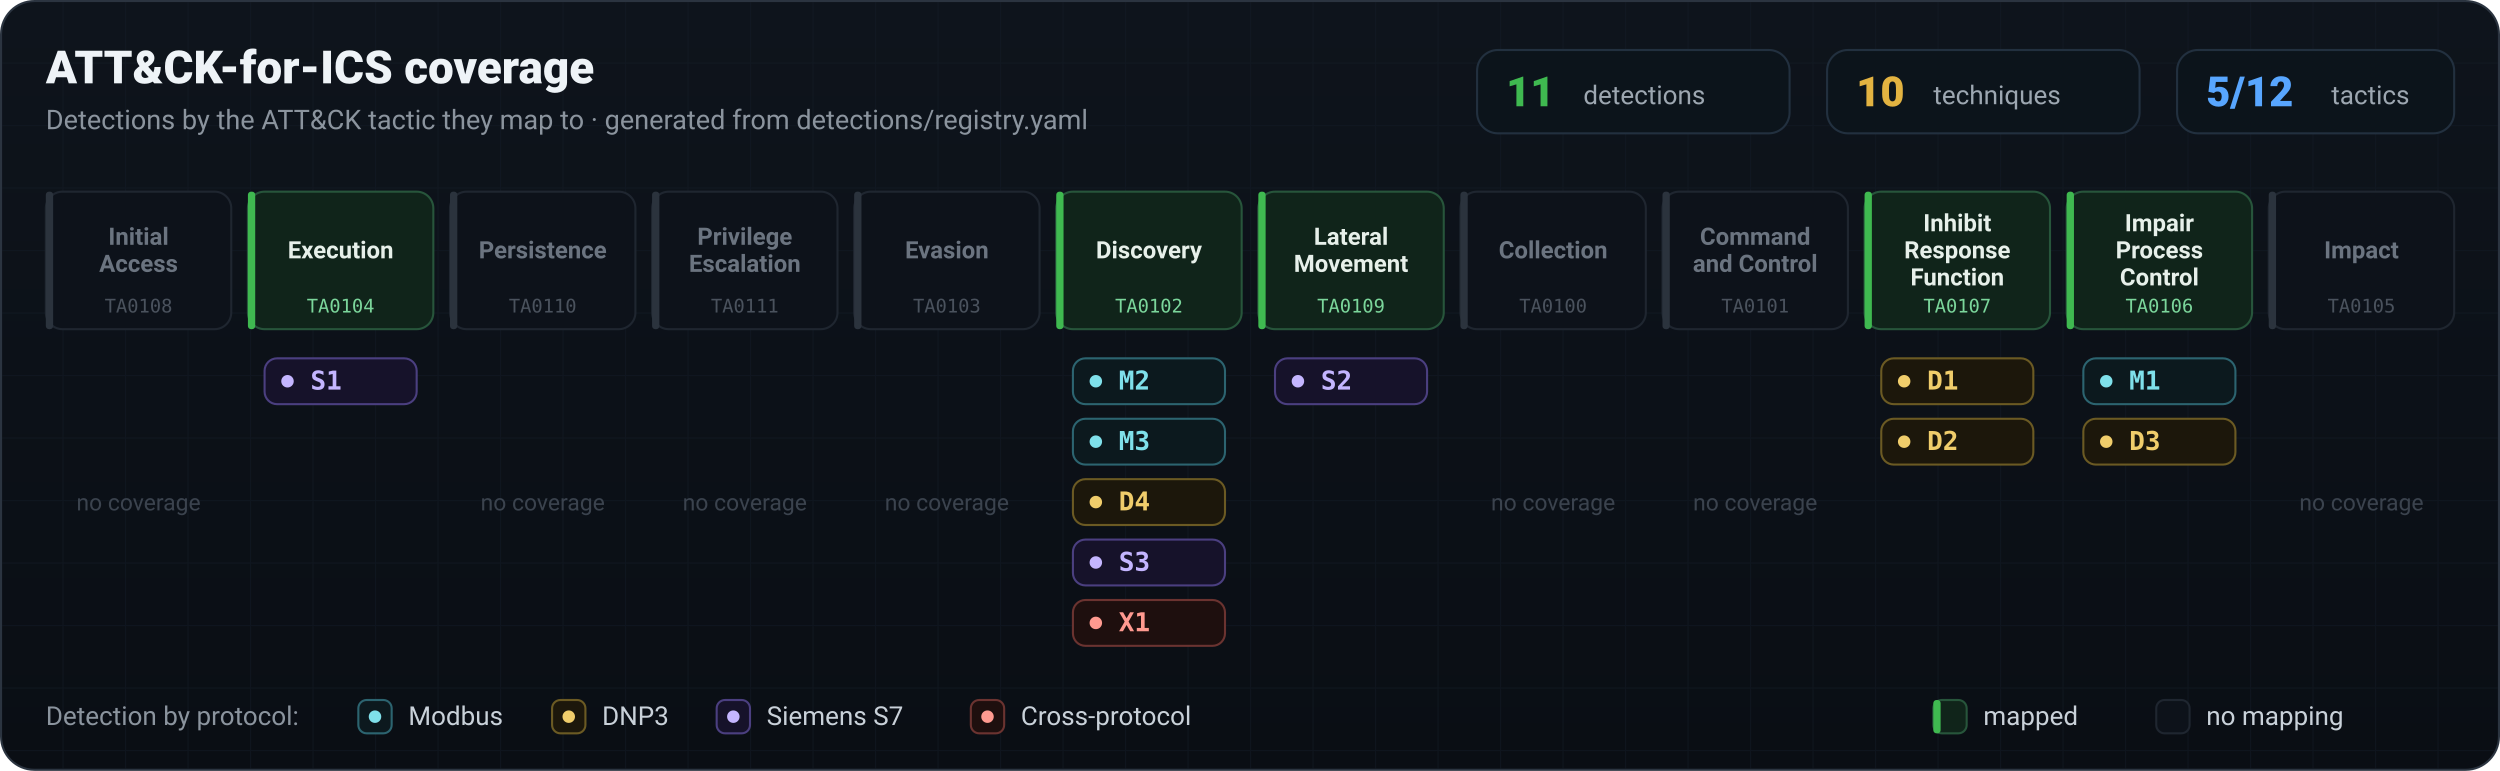
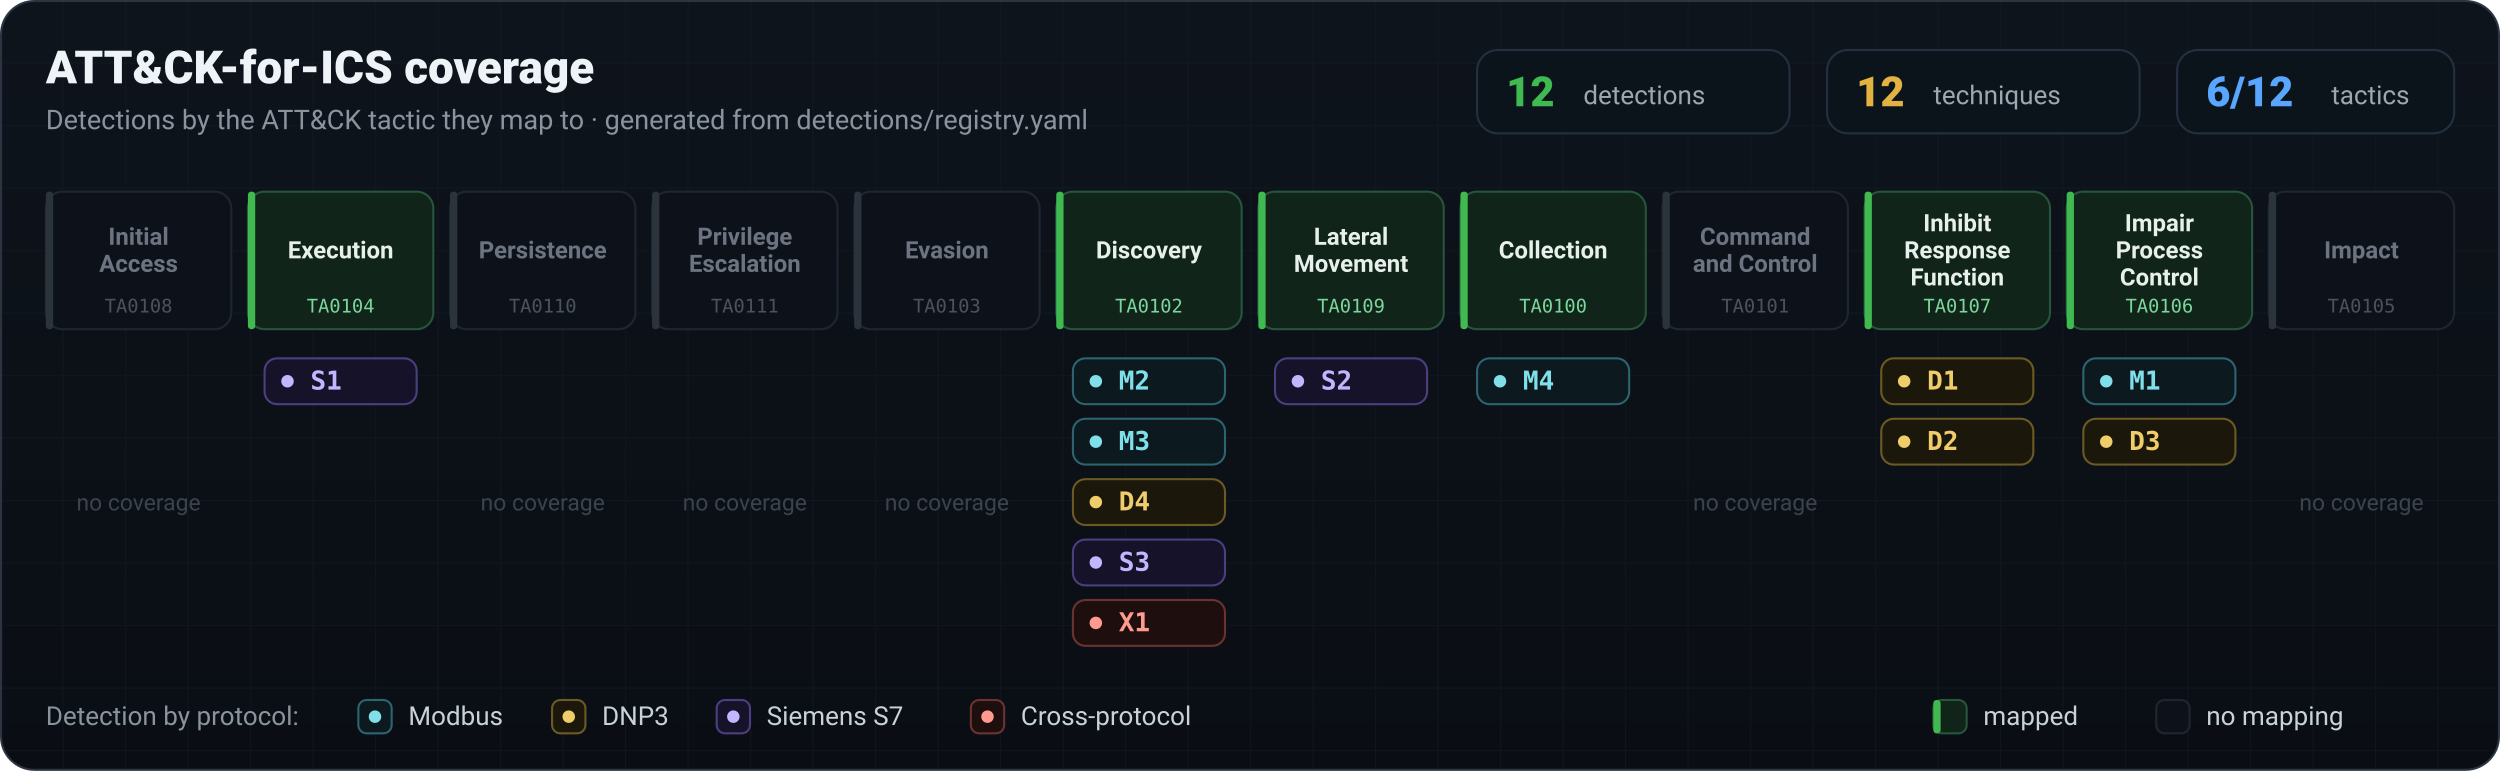
- <svg xmlns="http://www.w3.org/2000/svg" width="1200" height="370" viewBox="0 0 1200 370" role="img" aria-label="ATT&amp;CK-for-ICS coverage matrix: 5 of 12 tactics mapped by 11 detections across 10 techniques.">
+ <svg xmlns="http://www.w3.org/2000/svg" width="1200" height="370" viewBox="0 0 1200 370" role="img" aria-label="ATT&amp;CK-for-ICS coverage matrix: 6 of 12 tactics mapped by 12 detections across 12 techniques.">
  <defs>
    <linearGradient id="card" x1="0" y1="0" x2="0" y2="1">
      <stop offset="0" stop-color="#0e141c" />
      <stop offset="1" stop-color="#0a0e14" />
    </linearGradient>
    <pattern id="grid" width="30" height="30" patternUnits="userSpaceOnUse">
      <path d="M30 0H0V30" fill="none" stroke="#141c27" stroke-width="1" />
    </pattern>
  </defs>
  <rect x="0.5" y="0.5" width="1199" height="369" rx="16" fill="url(#card)" stroke="#2b3440" />
  <rect x="1" y="1" width="1198" height="368" rx="16" fill="url(#grid)" opacity="0.5" />
  <text x="22" y="40" font-family="'Segoe UI',system-ui,-apple-system,Roboto,Helvetica,Arial,sans-serif" font-size="22" font-weight="800" fill="#eef3f7">ATT&amp;CK-for-ICS coverage</text>
  <text x="22" y="62" font-family="'Segoe UI',system-ui,-apple-system,Roboto,Helvetica,Arial,sans-serif" font-size="13" fill="#8b949e">Detections by the ATT&amp;CK tactic they map to · generated from detections/registry.yaml</text>
  <g transform="translate(709 24)">
    <rect width="150" height="40" rx="10" fill="#0c141b" stroke="#22303f" />
-     <text x="14" y="27" font-family="'Segoe UI',system-ui,-apple-system,Roboto,Helvetica,Arial,sans-serif" font-size="20" font-weight="800" fill="#3fb950">11</text>
+     <text x="14" y="27" font-family="'Segoe UI',system-ui,-apple-system,Roboto,Helvetica,Arial,sans-serif" font-size="20" font-weight="800" fill="#3fb950">12</text>
    <text x="51" y="26" font-family="'Segoe UI',system-ui,-apple-system,Roboto,Helvetica,Arial,sans-serif" font-size="12.5" fill="#9da7b1">detections</text>
  </g>
  <g transform="translate(877 24)">
    <rect width="150" height="40" rx="10" fill="#0c141b" stroke="#22303f" />
-     <text x="14" y="27" font-family="'Segoe UI',system-ui,-apple-system,Roboto,Helvetica,Arial,sans-serif" font-size="20" font-weight="800" fill="#e3b341">10</text>
+     <text x="14" y="27" font-family="'Segoe UI',system-ui,-apple-system,Roboto,Helvetica,Arial,sans-serif" font-size="20" font-weight="800" fill="#e3b341">12</text>
    <text x="51" y="26" font-family="'Segoe UI',system-ui,-apple-system,Roboto,Helvetica,Arial,sans-serif" font-size="12.5" fill="#9da7b1">techniques</text>
  </g>
  <g transform="translate(1045 24)">
    <rect width="133" height="40" rx="10" fill="#0c141b" stroke="#22303f" />
-     <text x="14" y="27" font-family="'Segoe UI',system-ui,-apple-system,Roboto,Helvetica,Arial,sans-serif" font-size="20" font-weight="800" fill="#58a6ff">5/12</text>
+     <text x="14" y="27" font-family="'Segoe UI',system-ui,-apple-system,Roboto,Helvetica,Arial,sans-serif" font-size="20" font-weight="800" fill="#58a6ff">6/12</text>
    <text x="74" y="26" font-family="'Segoe UI',system-ui,-apple-system,Roboto,Helvetica,Arial,sans-serif" font-size="12.5" fill="#9da7b1">tactics</text>
  </g>
  <g>
    <rect x="22" y="92" width="89" height="66" rx="8" fill="#0d121a" stroke="#1f2630" />
    <rect x="22" y="92" width="3.5" height="66" rx="1.5" fill="#2b333d" />
    <text x="66.5" y="117.5" text-anchor="middle" font-family="'Segoe UI',system-ui,-apple-system,Roboto,Helvetica,Arial,sans-serif" font-size="11.5" font-weight="700" fill="#6b7480">Initial</text>
    <text x="66.5" y="130.5" text-anchor="middle" font-family="'Segoe UI',system-ui,-apple-system,Roboto,Helvetica,Arial,sans-serif" font-size="11.5" font-weight="700" fill="#6b7480">Access</text>
    <text x="66.5" y="150" text-anchor="middle" font-family="ui-monospace,SFMono-Regular,Menlo,Consolas,monospace" font-size="9" fill="#4a525d">TA0108</text>
  </g>
  <text x="66.5" y="245" text-anchor="middle" font-family="'Segoe UI',system-ui,-apple-system,Roboto,Helvetica,Arial,sans-serif" font-size="11" fill="#3b434e">no coverage</text>
  <g>
    <rect x="119" y="92" width="89" height="66" rx="8" fill="#10241a" stroke="#27553b" />
    <rect x="119" y="92" width="3.5" height="66" rx="1.5" fill="#3fb950" />
    <text x="163.5" y="124" text-anchor="middle" font-family="'Segoe UI',system-ui,-apple-system,Roboto,Helvetica,Arial,sans-serif" font-size="11.5" font-weight="700" fill="#e7f0ea">Execution</text>
    <text x="163.5" y="150" text-anchor="middle" font-family="ui-monospace,SFMono-Regular,Menlo,Consolas,monospace" font-size="9" fill="#7bd69b">TA0104</text>
  </g>
  <g transform="translate(127 172)">
    <rect width="73" height="22" rx="6" fill="#16122a" stroke="#4b3f80" />
    <circle cx="11" cy="11" r="3" fill="#c4b5ff" />
    <text x="22" y="15" font-family="ui-monospace,SFMono-Regular,Menlo,Consolas,monospace" font-size="12.5" font-weight="700" fill="#c4b5ff">S1</text>
  </g>
  <g>
    <rect x="216" y="92" width="89" height="66" rx="8" fill="#0d121a" stroke="#1f2630" />
    <rect x="216" y="92" width="3.5" height="66" rx="1.5" fill="#2b333d" />
    <text x="260.5" y="124" text-anchor="middle" font-family="'Segoe UI',system-ui,-apple-system,Roboto,Helvetica,Arial,sans-serif" font-size="11.5" font-weight="700" fill="#6b7480">Persistence</text>
    <text x="260.5" y="150" text-anchor="middle" font-family="ui-monospace,SFMono-Regular,Menlo,Consolas,monospace" font-size="9" fill="#4a525d">TA0110</text>
  </g>
  <text x="260.5" y="245" text-anchor="middle" font-family="'Segoe UI',system-ui,-apple-system,Roboto,Helvetica,Arial,sans-serif" font-size="11" fill="#3b434e">no coverage</text>
  <g>
    <rect x="313" y="92" width="89" height="66" rx="8" fill="#0d121a" stroke="#1f2630" />
    <rect x="313" y="92" width="3.5" height="66" rx="1.5" fill="#2b333d" />
    <text x="357.5" y="117.5" text-anchor="middle" font-family="'Segoe UI',system-ui,-apple-system,Roboto,Helvetica,Arial,sans-serif" font-size="11.5" font-weight="700" fill="#6b7480">Privilege</text>
    <text x="357.5" y="130.5" text-anchor="middle" font-family="'Segoe UI',system-ui,-apple-system,Roboto,Helvetica,Arial,sans-serif" font-size="11.5" font-weight="700" fill="#6b7480">Escalation</text>
    <text x="357.5" y="150" text-anchor="middle" font-family="ui-monospace,SFMono-Regular,Menlo,Consolas,monospace" font-size="9" fill="#4a525d">TA0111</text>
  </g>
  <text x="357.5" y="245" text-anchor="middle" font-family="'Segoe UI',system-ui,-apple-system,Roboto,Helvetica,Arial,sans-serif" font-size="11" fill="#3b434e">no coverage</text>
  <g>
    <rect x="410" y="92" width="89" height="66" rx="8" fill="#0d121a" stroke="#1f2630" />
    <rect x="410" y="92" width="3.5" height="66" rx="1.5" fill="#2b333d" />
    <text x="454.5" y="124" text-anchor="middle" font-family="'Segoe UI',system-ui,-apple-system,Roboto,Helvetica,Arial,sans-serif" font-size="11.5" font-weight="700" fill="#6b7480">Evasion</text>
    <text x="454.5" y="150" text-anchor="middle" font-family="ui-monospace,SFMono-Regular,Menlo,Consolas,monospace" font-size="9" fill="#4a525d">TA0103</text>
  </g>
  <text x="454.5" y="245" text-anchor="middle" font-family="'Segoe UI',system-ui,-apple-system,Roboto,Helvetica,Arial,sans-serif" font-size="11" fill="#3b434e">no coverage</text>
  <g>
    <rect x="507" y="92" width="89" height="66" rx="8" fill="#10241a" stroke="#27553b" />
    <rect x="507" y="92" width="3.5" height="66" rx="1.5" fill="#3fb950" />
    <text x="551.5" y="124" text-anchor="middle" font-family="'Segoe UI',system-ui,-apple-system,Roboto,Helvetica,Arial,sans-serif" font-size="11.5" font-weight="700" fill="#e7f0ea">Discovery</text>
    <text x="551.5" y="150" text-anchor="middle" font-family="ui-monospace,SFMono-Regular,Menlo,Consolas,monospace" font-size="9" fill="#7bd69b">TA0102</text>
  </g>
  <g transform="translate(515 172)">
    <rect width="73" height="22" rx="6" fill="#0c191e" stroke="#2c6470" />
    <circle cx="11" cy="11" r="3" fill="#7fe0ea" />
    <text x="22" y="15" font-family="ui-monospace,SFMono-Regular,Menlo,Consolas,monospace" font-size="12.5" font-weight="700" fill="#7fe0ea">M2</text>
  </g>
  <g transform="translate(515 201)">
    <rect width="73" height="22" rx="6" fill="#0c191e" stroke="#2c6470" />
    <circle cx="11" cy="11" r="3" fill="#7fe0ea" />
    <text x="22" y="15" font-family="ui-monospace,SFMono-Regular,Menlo,Consolas,monospace" font-size="12.5" font-weight="700" fill="#7fe0ea">M3</text>
  </g>
  <g transform="translate(515 230)">
    <rect width="73" height="22" rx="6" fill="#1c170b" stroke="#6b5a23" />
    <circle cx="11" cy="11" r="3" fill="#f0cd6b" />
    <text x="22" y="15" font-family="ui-monospace,SFMono-Regular,Menlo,Consolas,monospace" font-size="12.5" font-weight="700" fill="#f0cd6b">D4</text>
  </g>
  <g transform="translate(515 259)">
    <rect width="73" height="22" rx="6" fill="#16122a" stroke="#4b3f80" />
    <circle cx="11" cy="11" r="3" fill="#c4b5ff" />
    <text x="22" y="15" font-family="ui-monospace,SFMono-Regular,Menlo,Consolas,monospace" font-size="12.5" font-weight="700" fill="#c4b5ff">S3</text>
  </g>
  <g transform="translate(515 288)">
    <rect width="73" height="22" rx="6" fill="#1e0f0e" stroke="#6b3330" />
    <circle cx="11" cy="11" r="3" fill="#ff9a90" />
    <text x="22" y="15" font-family="ui-monospace,SFMono-Regular,Menlo,Consolas,monospace" font-size="12.5" font-weight="700" fill="#ff9a90">X1</text>
  </g>
  <g>
    <rect x="604" y="92" width="89" height="66" rx="8" fill="#10241a" stroke="#27553b" />
    <rect x="604" y="92" width="3.5" height="66" rx="1.5" fill="#3fb950" />
    <text x="648.5" y="117.5" text-anchor="middle" font-family="'Segoe UI',system-ui,-apple-system,Roboto,Helvetica,Arial,sans-serif" font-size="11.5" font-weight="700" fill="#e7f0ea">Lateral</text>
    <text x="648.5" y="130.5" text-anchor="middle" font-family="'Segoe UI',system-ui,-apple-system,Roboto,Helvetica,Arial,sans-serif" font-size="11.5" font-weight="700" fill="#e7f0ea">Movement</text>
    <text x="648.5" y="150" text-anchor="middle" font-family="ui-monospace,SFMono-Regular,Menlo,Consolas,monospace" font-size="9" fill="#7bd69b">TA0109</text>
  </g>
  <g transform="translate(612 172)">
    <rect width="73" height="22" rx="6" fill="#16122a" stroke="#4b3f80" />
    <circle cx="11" cy="11" r="3" fill="#c4b5ff" />
    <text x="22" y="15" font-family="ui-monospace,SFMono-Regular,Menlo,Consolas,monospace" font-size="12.5" font-weight="700" fill="#c4b5ff">S2</text>
  </g>
  <g>
-     <rect x="701" y="92" width="89" height="66" rx="8" fill="#0d121a" stroke="#1f2630" />
-     <rect x="701" y="92" width="3.5" height="66" rx="1.5" fill="#2b333d" />
-     <text x="745.5" y="124" text-anchor="middle" font-family="'Segoe UI',system-ui,-apple-system,Roboto,Helvetica,Arial,sans-serif" font-size="11.5" font-weight="700" fill="#6b7480">Collection</text>
-     <text x="745.5" y="150" text-anchor="middle" font-family="ui-monospace,SFMono-Regular,Menlo,Consolas,monospace" font-size="9" fill="#4a525d">TA0100</text>
+     <rect x="701" y="92" width="89" height="66" rx="8" fill="#10241a" stroke="#27553b" />
+     <rect x="701" y="92" width="3.5" height="66" rx="1.5" fill="#3fb950" />
+     <text x="745.5" y="124" text-anchor="middle" font-family="'Segoe UI',system-ui,-apple-system,Roboto,Helvetica,Arial,sans-serif" font-size="11.5" font-weight="700" fill="#e7f0ea">Collection</text>
+     <text x="745.5" y="150" text-anchor="middle" font-family="ui-monospace,SFMono-Regular,Menlo,Consolas,monospace" font-size="9" fill="#7bd69b">TA0100</text>
  </g>
-   <text x="745.5" y="245" text-anchor="middle" font-family="'Segoe UI',system-ui,-apple-system,Roboto,Helvetica,Arial,sans-serif" font-size="11" fill="#3b434e">no coverage</text>
+   <g transform="translate(709 172)">
+     <rect width="73" height="22" rx="6" fill="#0c191e" stroke="#2c6470" />
+     <circle cx="11" cy="11" r="3" fill="#7fe0ea" />
+     <text x="22" y="15" font-family="ui-monospace,SFMono-Regular,Menlo,Consolas,monospace" font-size="12.5" font-weight="700" fill="#7fe0ea">M4</text>
+   </g>
  <g>
    <rect x="798" y="92" width="89" height="66" rx="8" fill="#0d121a" stroke="#1f2630" />
    <rect x="798" y="92" width="3.5" height="66" rx="1.5" fill="#2b333d" />
    <text x="842.5" y="117.5" text-anchor="middle" font-family="'Segoe UI',system-ui,-apple-system,Roboto,Helvetica,Arial,sans-serif" font-size="11.5" font-weight="700" fill="#6b7480">Command</text>
    <text x="842.5" y="130.5" text-anchor="middle" font-family="'Segoe UI',system-ui,-apple-system,Roboto,Helvetica,Arial,sans-serif" font-size="11.5" font-weight="700" fill="#6b7480">and Control</text>
    <text x="842.5" y="150" text-anchor="middle" font-family="ui-monospace,SFMono-Regular,Menlo,Consolas,monospace" font-size="9" fill="#4a525d">TA0101</text>
  </g>
  <text x="842.5" y="245" text-anchor="middle" font-family="'Segoe UI',system-ui,-apple-system,Roboto,Helvetica,Arial,sans-serif" font-size="11" fill="#3b434e">no coverage</text>
  <g>
    <rect x="895" y="92" width="89" height="66" rx="8" fill="#10241a" stroke="#27553b" />
    <rect x="895" y="92" width="3.5" height="66" rx="1.5" fill="#3fb950" />
    <text x="939.5" y="111" text-anchor="middle" font-family="'Segoe UI',system-ui,-apple-system,Roboto,Helvetica,Arial,sans-serif" font-size="11.5" font-weight="700" fill="#e7f0ea">Inhibit</text>
    <text x="939.5" y="124" text-anchor="middle" font-family="'Segoe UI',system-ui,-apple-system,Roboto,Helvetica,Arial,sans-serif" font-size="11.5" font-weight="700" fill="#e7f0ea">Response</text>
    <text x="939.5" y="137" text-anchor="middle" font-family="'Segoe UI',system-ui,-apple-system,Roboto,Helvetica,Arial,sans-serif" font-size="11.5" font-weight="700" fill="#e7f0ea">Function</text>
    <text x="939.5" y="150" text-anchor="middle" font-family="ui-monospace,SFMono-Regular,Menlo,Consolas,monospace" font-size="9" fill="#7bd69b">TA0107</text>
  </g>
  <g transform="translate(903 172)">
    <rect width="73" height="22" rx="6" fill="#1c170b" stroke="#6b5a23" />
    <circle cx="11" cy="11" r="3" fill="#f0cd6b" />
    <text x="22" y="15" font-family="ui-monospace,SFMono-Regular,Menlo,Consolas,monospace" font-size="12.5" font-weight="700" fill="#f0cd6b">D1</text>
  </g>
  <g transform="translate(903 201)">
    <rect width="73" height="22" rx="6" fill="#1c170b" stroke="#6b5a23" />
    <circle cx="11" cy="11" r="3" fill="#f0cd6b" />
    <text x="22" y="15" font-family="ui-monospace,SFMono-Regular,Menlo,Consolas,monospace" font-size="12.5" font-weight="700" fill="#f0cd6b">D2</text>
  </g>
  <g>
    <rect x="992" y="92" width="89" height="66" rx="8" fill="#10241a" stroke="#27553b" />
    <rect x="992" y="92" width="3.5" height="66" rx="1.5" fill="#3fb950" />
    <text x="1036.5" y="111" text-anchor="middle" font-family="'Segoe UI',system-ui,-apple-system,Roboto,Helvetica,Arial,sans-serif" font-size="11.5" font-weight="700" fill="#e7f0ea">Impair</text>
    <text x="1036.5" y="124" text-anchor="middle" font-family="'Segoe UI',system-ui,-apple-system,Roboto,Helvetica,Arial,sans-serif" font-size="11.5" font-weight="700" fill="#e7f0ea">Process</text>
    <text x="1036.5" y="137" text-anchor="middle" font-family="'Segoe UI',system-ui,-apple-system,Roboto,Helvetica,Arial,sans-serif" font-size="11.5" font-weight="700" fill="#e7f0ea">Control</text>
    <text x="1036.5" y="150" text-anchor="middle" font-family="ui-monospace,SFMono-Regular,Menlo,Consolas,monospace" font-size="9" fill="#7bd69b">TA0106</text>
  </g>
  <g transform="translate(1000 172)">
    <rect width="73" height="22" rx="6" fill="#0c191e" stroke="#2c6470" />
    <circle cx="11" cy="11" r="3" fill="#7fe0ea" />
    <text x="22" y="15" font-family="ui-monospace,SFMono-Regular,Menlo,Consolas,monospace" font-size="12.5" font-weight="700" fill="#7fe0ea">M1</text>
  </g>
  <g transform="translate(1000 201)">
    <rect width="73" height="22" rx="6" fill="#1c170b" stroke="#6b5a23" />
    <circle cx="11" cy="11" r="3" fill="#f0cd6b" />
    <text x="22" y="15" font-family="ui-monospace,SFMono-Regular,Menlo,Consolas,monospace" font-size="12.5" font-weight="700" fill="#f0cd6b">D3</text>
  </g>
  <g>
    <rect x="1089" y="92" width="89" height="66" rx="8" fill="#0d121a" stroke="#1f2630" />
    <rect x="1089" y="92" width="3.5" height="66" rx="1.5" fill="#2b333d" />
    <text x="1133.5" y="124" text-anchor="middle" font-family="'Segoe UI',system-ui,-apple-system,Roboto,Helvetica,Arial,sans-serif" font-size="11.5" font-weight="700" fill="#6b7480">Impact</text>
    <text x="1133.5" y="150" text-anchor="middle" font-family="ui-monospace,SFMono-Regular,Menlo,Consolas,monospace" font-size="9" fill="#4a525d">TA0105</text>
  </g>
  <text x="1133.5" y="245" text-anchor="middle" font-family="'Segoe UI',system-ui,-apple-system,Roboto,Helvetica,Arial,sans-serif" font-size="11" fill="#3b434e">no coverage</text>
  <text x="22" y="348" font-family="'Segoe UI',system-ui,-apple-system,Roboto,Helvetica,Arial,sans-serif" font-size="12.5" fill="#8b949e">Detection by protocol:</text>
  <rect x="172" y="336" width="16" height="16" rx="4" fill="#0c191e" stroke="#2c6470" />
  <circle cx="180" cy="344" r="3" fill="#7fe0ea" />
  <text x="196" y="348" font-family="'Segoe UI',system-ui,-apple-system,Roboto,Helvetica,Arial,sans-serif" font-size="12.5" fill="#c9d1d9">Modbus</text>
  <rect x="265" y="336" width="16" height="16" rx="4" fill="#1c170b" stroke="#6b5a23" />
  <circle cx="273" cy="344" r="3" fill="#f0cd6b" />
  <text x="289" y="348" font-family="'Segoe UI',system-ui,-apple-system,Roboto,Helvetica,Arial,sans-serif" font-size="12.5" fill="#c9d1d9">DNP3</text>
  <rect x="344" y="336" width="16" height="16" rx="4" fill="#16122a" stroke="#4b3f80" />
  <circle cx="352" cy="344" r="3" fill="#c4b5ff" />
  <text x="368" y="348" font-family="'Segoe UI',system-ui,-apple-system,Roboto,Helvetica,Arial,sans-serif" font-size="12.5" fill="#c9d1d9">Siemens S7</text>
  <rect x="466" y="336" width="16" height="16" rx="4" fill="#1e0f0e" stroke="#6b3330" />
  <circle cx="474" cy="344" r="3" fill="#ff9a90" />
  <text x="490" y="348" font-family="'Segoe UI',system-ui,-apple-system,Roboto,Helvetica,Arial,sans-serif" font-size="12.5" fill="#c9d1d9">Cross-protocol</text>
  <rect x="928" y="336" width="16" height="16" rx="4" fill="#10241a" stroke="#27553b" />
  <rect x="928" y="336" width="3.5" height="16" rx="1.5" fill="#3fb950" />
  <text x="952" y="348" font-family="'Segoe UI',system-ui,-apple-system,Roboto,Helvetica,Arial,sans-serif" font-size="12.5" fill="#c9d1d9">mapped</text>
  <rect x="1035" y="336" width="16" height="16" rx="4" fill="#0d121a" stroke="#1f2630" />
  <text x="1059" y="348" font-family="'Segoe UI',system-ui,-apple-system,Roboto,Helvetica,Arial,sans-serif" font-size="12.5" fill="#c9d1d9">no mapping</text>
</svg>
